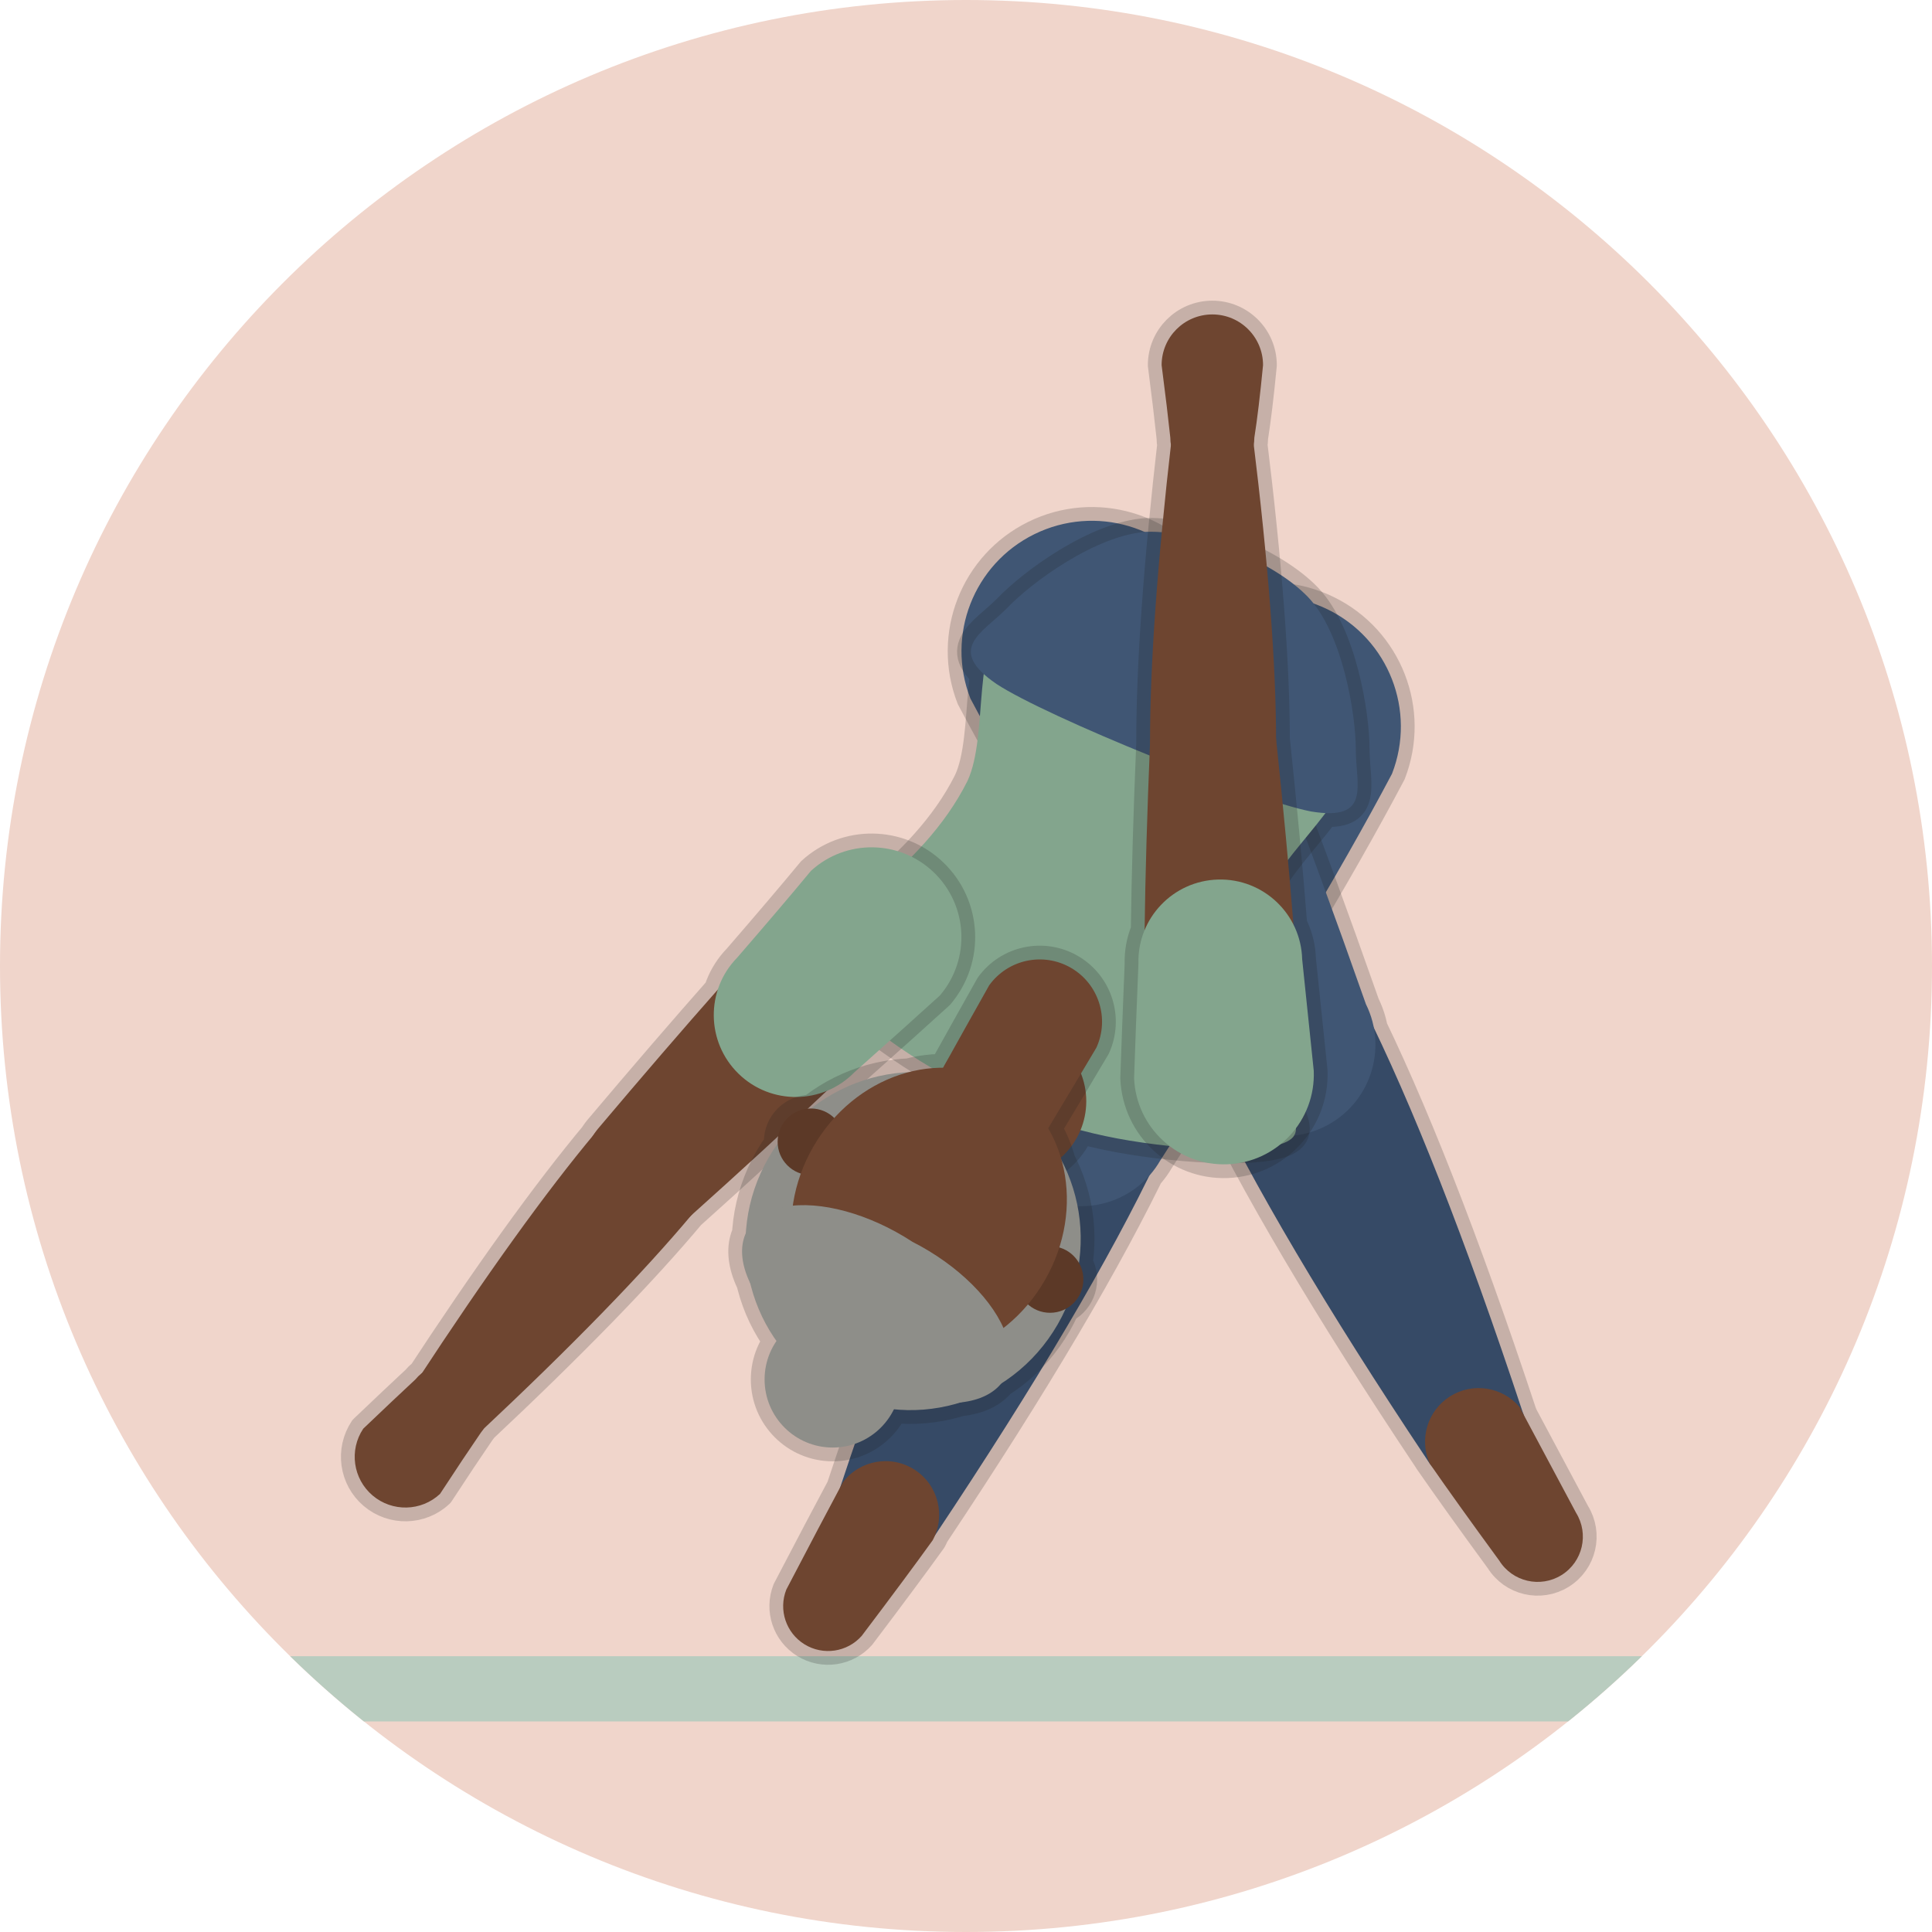
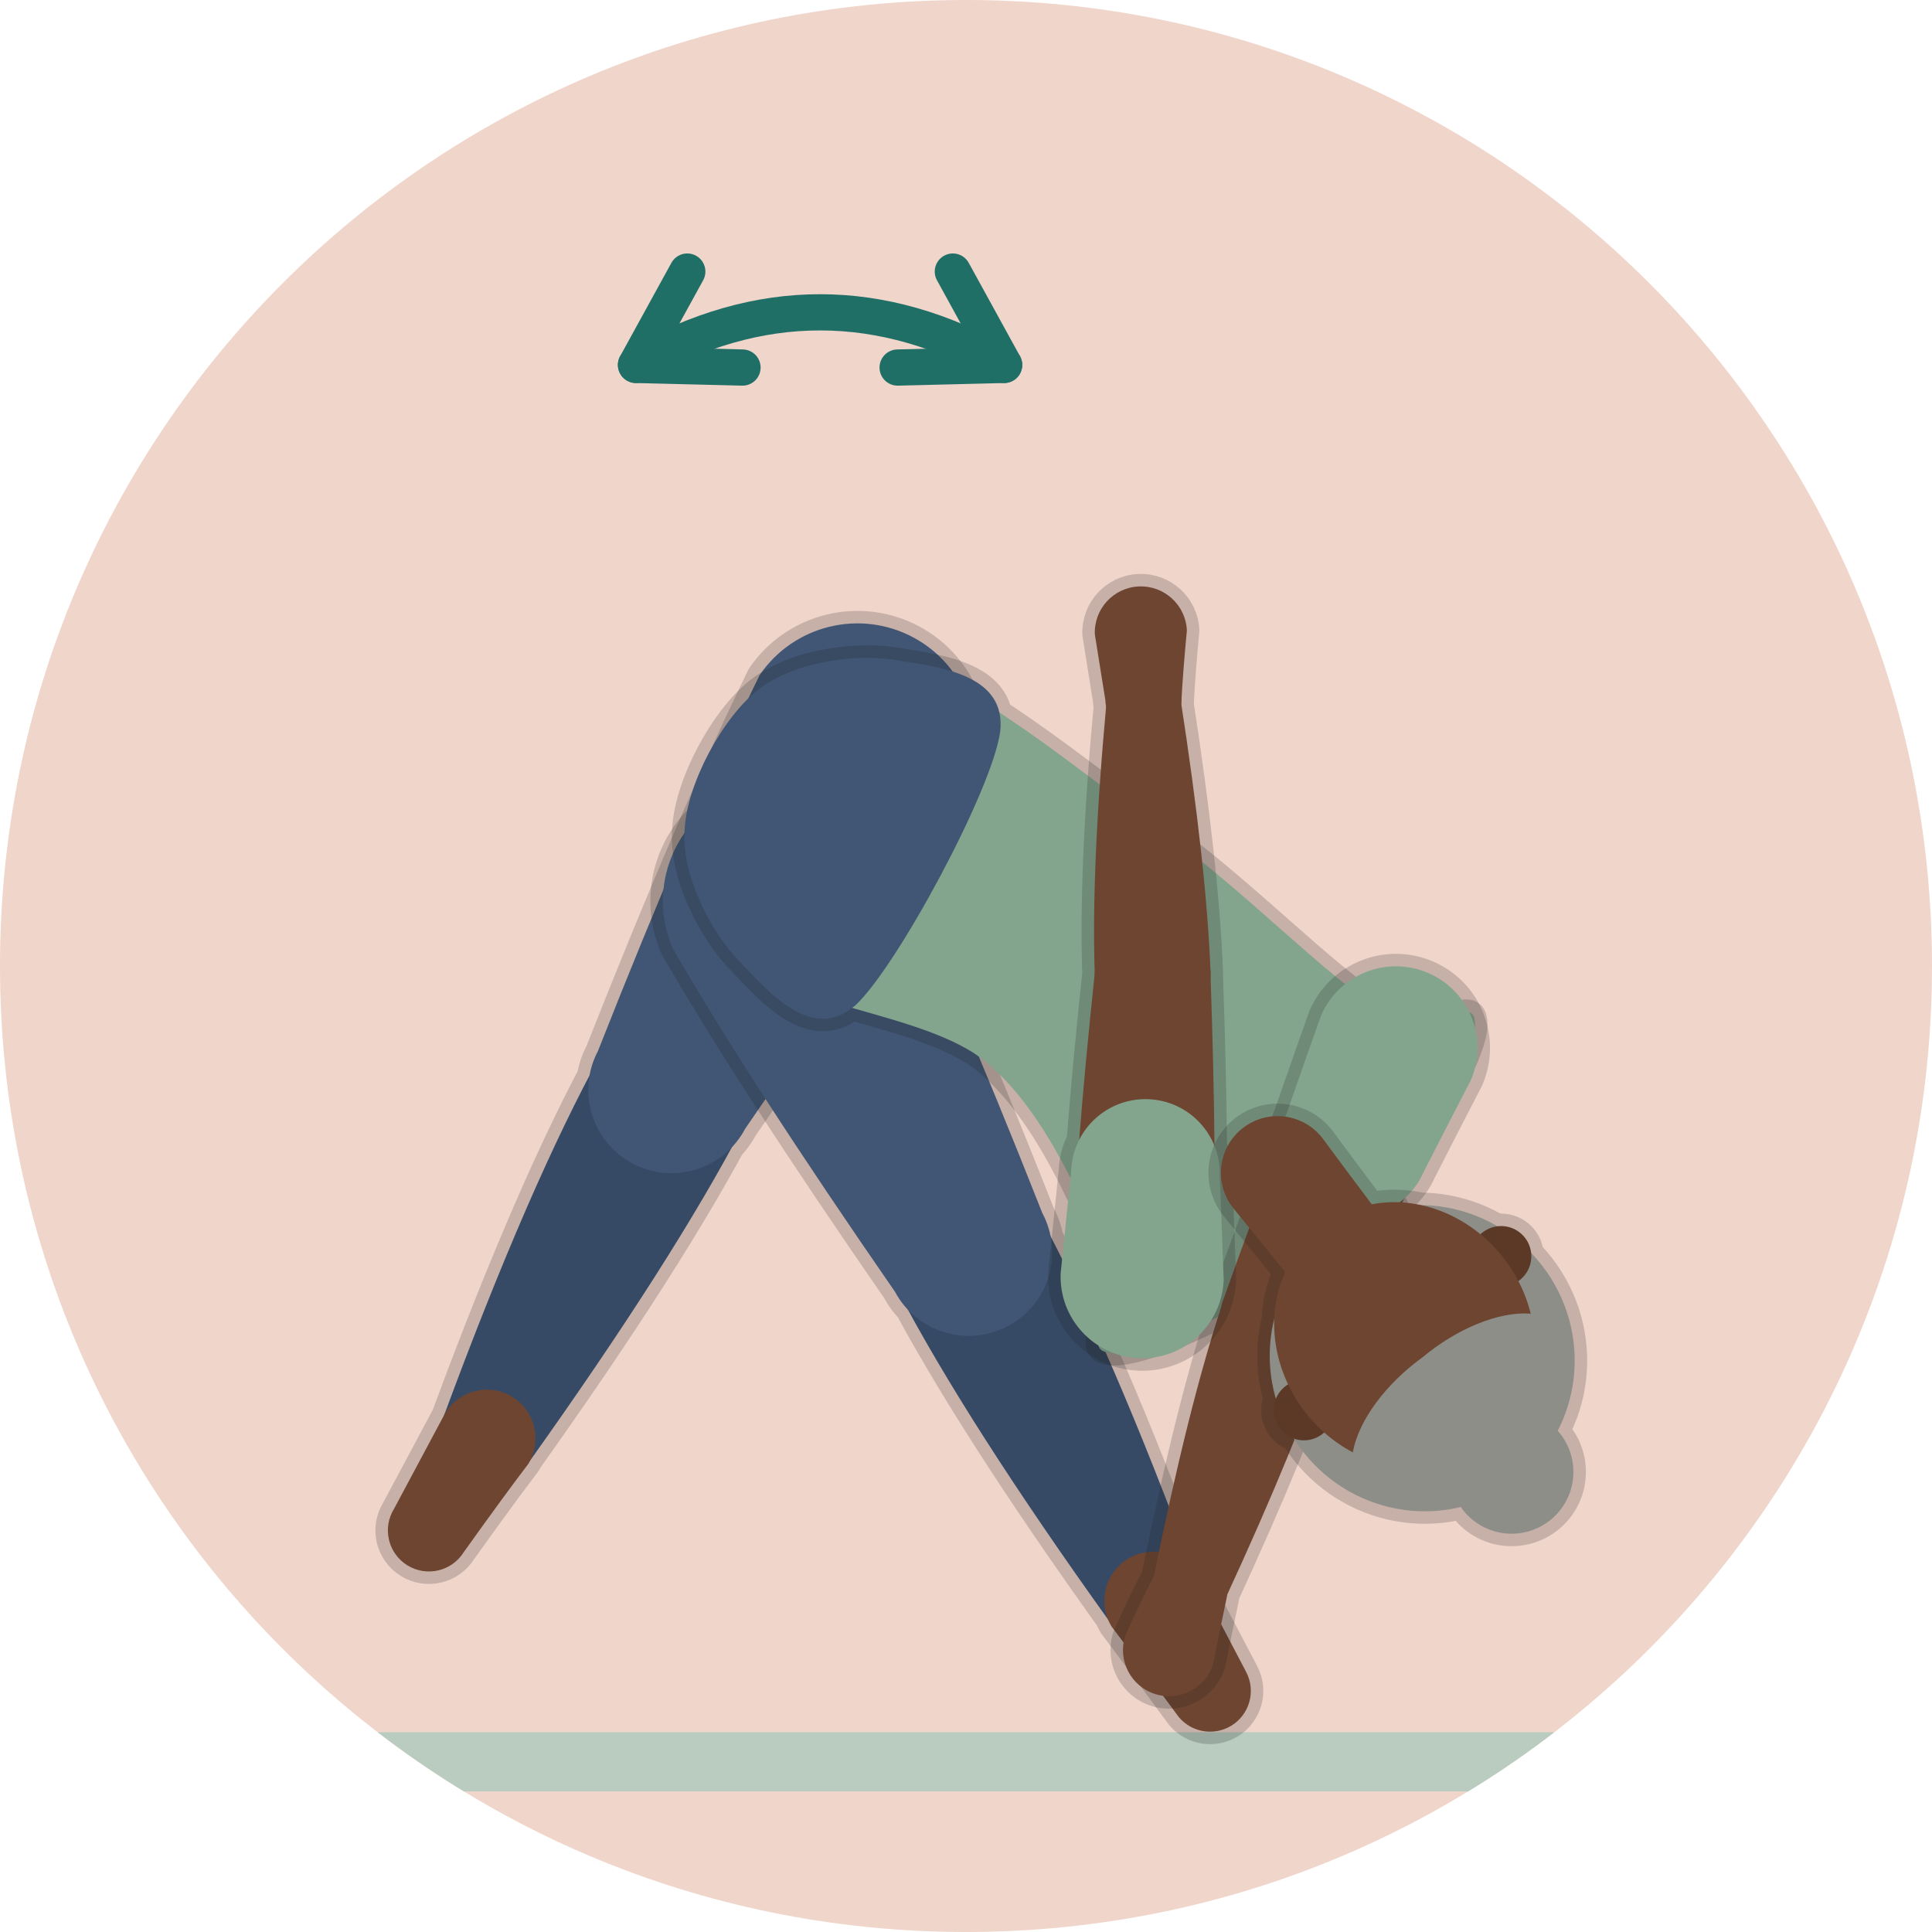
<svg xmlns="http://www.w3.org/2000/svg" viewBox="0 0 200 200" width="400" height="400" role="img" aria-label="Figure facing forward in a wide stance, bent over with one hand at the opposite foot and the other arm up.">
  <circle cx="100" cy="100" r="100" fill="#F0D5CB" />
  <clipPath id="cq0kxhj">
    <circle cx="100" cy="100" r="100" />
  </clipPath>
  <g clip-path="url(#cq0kxhj)">
-     <g transform="translate(100.0 172.2) scale(1.500)">
-       <rect x="-52.965" y="-0.5" width="105.931" height="4.5" rx="2.2" fill="#B9CCBF" />
+     <g transform="translate(100.0 180.0) scale(1.361)">
+       <rect x="-54.322" y="-0.5" width="108.643" height="4.5" rx="2.2" fill="#B9CCBF" />
      <g>
-         <path d="M2.3 -40.1Q-2.8 -29.9 -8.7 -12.1A3.7 3.7 0 0 0 -2.1 -8.9Q8.3 -24.5 13.2 -34.8A6.1 6.1 0 0 0 2.3 -40.1ZM13.3 -69.3Q8.5 -58.5 2.1 -40.2A6.3 6.3 0 0 0 13.4 -34.7Q23.9 -51.0 29.4 -61.4A9.0 9.0 0 0 0 13.3 -69.3ZM-8.5 -12.5Q-10.0 -9.7 -12.4 -5.1A3.1 3.1 0 0 0 -7.2 -1.9Q-4.1 -6.0 -2.3 -8.5A3.7 3.7 0 0 0 -8.5 -12.5Z" fill="#1E1F1D" stroke="#1E1F1D" stroke-width="1.9" stroke-linejoin="round" opacity="0.2" />
-         <path d="M2.3 -40.1Q-2.8 -29.9 -8.7 -12.1A3.7 3.7 0 0 0 -2.1 -8.9Q8.3 -24.5 13.2 -34.8A6.1 6.1 0 0 0 2.3 -40.1Z" fill="#364A66" />
-         <path d="M13.3 -69.3Q8.5 -58.5 2.1 -40.2A6.3 6.3 0 0 0 13.4 -34.7Q23.9 -51.0 29.4 -61.4A9.0 9.0 0 0 0 13.3 -69.3Z" fill="#405674" />
-         <path d="M-8.5 -12.5Q-10.0 -9.7 -12.4 -5.1A3.1 3.1 0 0 0 -7.2 -1.9Q-4.1 -6.0 -2.3 -8.5A3.7 3.7 0 0 0 -8.5 -12.5Z" fill="#6E4530" />
+         <path d="M-27.7 -52.2Q-33.2 -42.2 -39.7 -24.6A3.7 3.7 0 0 0 -33.2 -21.1Q-22.3 -36.4 -17.0 -46.5A6.1 6.1 0 0 0 -27.7 -52.2ZM-15.7 -80.9Q-20.9 -70.3 -28.0 -52.3A6.3 6.3 0 0 0 -16.8 -46.4Q-5.8 -62.3 0.1 -72.5A9.0 9.0 0 0 0 -15.7 -80.9ZM-39.6 -24.8Q-41.1 -22.0 -43.5 -17.5A3.1 3.1 0 0 0 -38.2 -14.2Q-35.2 -18.4 -33.3 -20.9A3.7 3.7 0 0 0 -39.6 -24.8Z" fill="#1E1F1D" stroke="#1E1F1D" stroke-width="1.9" stroke-linejoin="round" opacity="0.2" />
+         <path d="M-27.7 -52.2Q-33.2 -42.2 -39.7 -24.6A3.7 3.7 0 0 0 -33.2 -21.1Q-22.3 -36.4 -17.0 -46.5A6.1 6.1 0 0 0 -27.7 -52.2Z" fill="#364A66" />
+         <path d="M-15.7 -80.9Q-20.9 -70.3 -28.0 -52.3A6.3 6.3 0 0 0 -16.8 -46.4Q-5.8 -62.3 0.1 -72.5A9.0 9.0 0 0 0 -15.7 -80.9Z" fill="#405674" />
+         <path d="M-39.6 -24.8Q-41.1 -22.0 -43.5 -17.5A3.1 3.1 0 0 0 -38.2 -14.2Q-35.2 -18.4 -33.3 -20.9A3.7 3.7 0 0 0 -39.6 -24.8Z" fill="#6E4530" />
      </g>
      <g>
-         <path d="M16.5 -40.0Q21.4 -29.7 31.8 -14.1A3.7 3.7 0 0 0 38.4 -17.4Q32.5 -35.2 27.4 -45.4A6.1 6.1 0 0 0 16.5 -40.0ZM0.3 -66.6Q5.8 -56.2 16.3 -39.9A6.3 6.3 0 0 0 27.6 -45.5Q21.2 -63.7 16.4 -74.5A9.0 9.0 0 0 0 0.3 -66.6ZM32.0 -13.8Q33.8 -11.2 36.8 -7.1A3.1 3.1 0 0 0 42.1 -10.4Q39.7 -14.9 38.2 -17.7A3.7 3.7 0 0 0 32.0 -13.8Z" fill="#1E1F1D" stroke="#1E1F1D" stroke-width="1.9" stroke-linejoin="round" opacity="0.2" />
-         <path d="M16.5 -40.0Q21.4 -29.7 31.8 -14.1A3.7 3.7 0 0 0 38.4 -17.4Q32.5 -35.2 27.4 -45.4A6.1 6.1 0 0 0 16.5 -40.0Z" fill="#364A66" />
-         <path d="M0.3 -66.6Q5.8 -56.2 16.3 -39.9A6.3 6.3 0 0 0 27.6 -45.5Q21.2 -63.7 16.4 -74.5A9.0 9.0 0 0 0 0.3 -66.6Z" fill="#405674" />
-         <path d="M32.0 -13.8Q33.8 -11.2 36.8 -7.1A3.1 3.1 0 0 0 42.1 -10.4Q39.7 -14.9 38.2 -17.7A3.7 3.7 0 0 0 32.0 -13.8Z" fill="#6E4530" />
+         <path d="M-5.2 -34.1Q0.1 -24.0 11.0 -8.8A3.7 3.7 0 0 0 17.5 -12.2Q11.0 -29.8 5.6 -39.8A6.1 6.1 0 0 0 -5.2 -34.1ZM-22.3 -60.1Q-16.4 -49.9 -5.4 -34.0A6.3 6.3 0 0 0 5.8 -40.0Q-1.3 -58.0 -6.5 -68.6A9.0 9.0 0 0 0 -22.3 -60.1ZM11.1 -8.5Q13.0 -6.0 16.0 -1.9A3.1 3.1 0 0 0 21.3 -5.1Q18.9 -9.7 17.4 -12.5A3.7 3.7 0 0 0 11.1 -8.5Z" fill="#1E1F1D" stroke="#1E1F1D" stroke-width="1.9" stroke-linejoin="round" opacity="0.2" />
+         <path d="M-5.2 -34.1Q0.1 -24.0 11.0 -8.8A3.7 3.7 0 0 0 17.5 -12.2Q11.0 -29.8 5.6 -39.8A6.1 6.1 0 0 0 -5.2 -34.1Z" fill="#364A66" />
+         <path d="M-22.3 -60.1Q-16.4 -49.9 -5.4 -34.0A6.3 6.3 0 0 0 5.8 -40.0Q-1.3 -58.0 -6.5 -68.6A9.0 9.0 0 0 0 -22.3 -60.1Z" fill="#405674" />
+         <path d="M11.1 -8.5Q13.0 -6.0 16.0 -1.9A3.1 3.1 0 0 0 21.3 -5.1Q18.9 -9.7 17.4 -12.5A3.7 3.7 0 0 0 11.1 -8.5Z" fill="#6E4530" />
      </g>
      <g>
-         <path d="M26.6 -63.2C27.2 -59.9 21.7 -56.0 20.5 -52.6C19.4 -49.2 19.6 -45.8 19.9 -43.0C20.2 -40.3 24.1 -37.2 22.3 -36.1C20.6 -35.0 13.8 -35.5 9.6 -36.4C5.3 -37.3 0.5 -39.3 -3.2 -41.6C-6.9 -43.9 -12.2 -48.3 -12.6 -50.3C-13.1 -52.2 -8.2 -51.8 -6.1 -53.5C-4.0 -55.3 -1.5 -57.7 0.1 -60.9C1.6 -64.1 0.3 -70.7 3.1 -72.7C5.9 -74.6 12.8 -74.2 16.7 -72.6C20.6 -71.0 25.9 -66.5 26.6 -63.2ZM26.9 -63.1C26.9 -60.6 28.0 -58.1 23.8 -58.8C19.7 -59.6 5.6 -65.3 2.1 -67.6C-1.4 -70.0 1.1 -71.1 2.8 -72.8C4.5 -74.6 9.0 -77.9 12.5 -78.1C15.9 -78.2 21.2 -76.1 23.6 -73.6C26.0 -71.1 26.9 -65.5 26.9 -63.1ZM3.1 -33.6A5.2 5.2 0.0 1 0 3.1 -44.0A5.2 5.2 0.0 1 0 3.1 -33.6Z" fill="#1E1F1D" stroke="#1E1F1D" stroke-width="1.9" stroke-linejoin="round" opacity="0.2" />
-         <path d="M26.6 -63.2C27.2 -59.9 21.7 -56.0 20.5 -52.6C19.4 -49.2 19.6 -45.8 19.9 -43.0C20.2 -40.3 24.1 -37.2 22.3 -36.1C20.6 -35.0 13.8 -35.5 9.6 -36.4C5.3 -37.3 0.5 -39.3 -3.2 -41.6C-6.9 -43.9 -12.2 -48.3 -12.6 -50.3C-13.1 -52.2 -8.2 -51.8 -6.1 -53.5C-4.0 -55.3 -1.5 -57.7 0.1 -60.9C1.6 -64.1 0.3 -70.7 3.1 -72.7C5.9 -74.6 12.8 -74.2 16.7 -72.6C20.6 -71.0 25.9 -66.5 26.6 -63.2Z" fill="#83A58D" />
-         <path d="M26.9 -63.1C26.9 -60.6 28.0 -58.1 23.8 -58.8C19.7 -59.6 5.6 -65.3 2.1 -67.6C-1.4 -70.0 1.1 -71.1 2.8 -72.8C4.5 -74.6 9.0 -77.9 12.5 -78.1C15.9 -78.2 21.2 -76.1 23.6 -73.6C26.0 -71.1 26.9 -65.5 26.9 -63.1Z" fill="#405674" />
-         <path d="M3.1 -33.6A5.2 5.2 0.0 1 0 3.1 -44.0A5.2 5.2 0.0 1 0 3.1 -33.6Z" fill="#6E4530" />
+         <path d="M-5.2 -81.7C-0.1 -81.0 9.0 -73.3 15.1 -68.9C21.2 -64.5 27.5 -57.9 31.5 -55.5C35.4 -53.1 38.5 -56.7 38.7 -54.6C39.0 -52.6 35.5 -46.7 32.9 -43.3C30.2 -39.8 26.3 -36.4 22.6 -34.0C18.9 -31.7 12.7 -28.9 10.7 -29.4C8.7 -29.8 12.1 -33.0 10.6 -36.7C9.1 -40.4 6.1 -47.7 1.5 -51.5C-3.1 -55.3 -14.2 -55.8 -17.0 -59.4C-19.9 -62.9 -17.5 -69.2 -15.5 -72.9C-13.5 -76.6 -10.3 -82.4 -5.2 -81.7ZM-5.0 -82.0C-1.9 -81.5 3.1 -80.9 2.6 -76.6C2.0 -72.2 -5.2 -58.8 -8.4 -55.8C-11.7 -52.9 -15.0 -56.8 -17.2 -59.1C-19.4 -61.3 -21.7 -65.8 -21.4 -69.2C-21.2 -72.7 -18.5 -77.7 -15.8 -79.8C-13.0 -82.0 -8.1 -82.6 -5.0 -82.0ZM27.9 -33.3A5.2 5.2 0.0 1 0 27.9 -43.7A5.2 5.2 0.0 1 0 27.9 -33.3Z" fill="#1E1F1D" stroke="#1E1F1D" stroke-width="1.9" stroke-linejoin="round" opacity="0.2" />
+         <path d="M-5.2 -81.7C-0.1 -81.0 9.0 -73.3 15.1 -68.9C21.2 -64.5 27.5 -57.9 31.5 -55.5C35.4 -53.1 38.5 -56.7 38.7 -54.6C39.0 -52.6 35.5 -46.7 32.9 -43.3C30.2 -39.8 26.3 -36.4 22.6 -34.0C18.9 -31.7 12.7 -28.9 10.7 -29.4C8.7 -29.8 12.1 -33.0 10.6 -36.7C9.1 -40.4 6.1 -47.7 1.5 -51.5C-3.1 -55.3 -14.2 -55.8 -17.0 -59.4C-19.9 -62.9 -17.5 -69.2 -15.5 -72.9C-13.5 -76.6 -10.3 -82.4 -5.2 -81.7Z" fill="#83A58D" />
+         <path d="M-5.0 -82.0C-1.9 -81.5 3.1 -80.9 2.6 -76.6C2.0 -72.2 -5.2 -58.8 -8.4 -55.8C-11.7 -52.9 -15.0 -56.8 -17.2 -59.1C-19.4 -61.3 -21.7 -65.8 -21.4 -69.2C-21.2 -72.7 -18.5 -77.7 -15.8 -79.8C-13.0 -82.0 -8.1 -82.6 -5.0 -82.0Z" fill="#405674" />
+         <path d="M27.9 -33.3A5.2 5.2 0.0 1 0 27.9 -43.7A5.2 5.2 0.0 1 0 27.9 -33.3Z" fill="#6E4530" />
      </g>
      <g>
-         <path d="M23.2 -40.8Q22.9 -49.6 21.4 -63.8A4.4 4.4 0 0 0 12.7 -63.5Q12.1 -49.2 12.4 -40.4A5.4 5.4 0 0 0 23.2 -40.8ZM24.0 -40.9Q23.7 -43.8 23.2 -48.6A5.6 5.6 0 0 0 11.9 -48.3Q11.7 -43.4 11.6 -40.4A6.2 6.2 0 0 0 24.0 -40.9ZM21.4 -63.6Q21.4 -71.6 19.8 -84.6A2.8 2.8 0 0 0 14.2 -84.6Q12.7 -71.6 12.7 -63.6A4.4 4.4 0 0 0 21.4 -63.6ZM19.9 -84.6Q20.2 -86.5 20.5 -89.6A3.5 3.5 0 0 0 13.5 -89.6Q13.9 -86.5 14.1 -84.6A2.9 2.9 0 0 0 19.9 -84.6Z" fill="#1E1F1D" stroke="#1E1F1D" stroke-width="1.9" stroke-linejoin="round" opacity="0.2" />
-         <path d="M23.2 -40.8Q22.9 -49.6 21.4 -63.8A4.4 4.4 0 0 0 12.7 -63.5Q12.1 -49.2 12.4 -40.4A5.4 5.4 0 0 0 23.2 -40.8Z" fill="#6E4530" />
-         <path d="M24.0 -40.9Q23.7 -43.8 23.2 -48.6A5.6 5.6 0 0 0 11.9 -48.3Q11.7 -43.4 11.6 -40.4A6.2 6.2 0 0 0 24.0 -40.9Z" fill="#83A58D" />
-         <path d="M21.4 -63.6Q21.4 -71.6 19.8 -84.6A2.8 2.8 0 0 0 14.2 -84.6Q12.7 -71.6 12.7 -63.6A4.4 4.4 0 0 0 21.4 -63.6Z" fill="#6E4530" />
-         <path d="M19.9 -84.6Q20.2 -86.5 20.5 -89.6A3.5 3.5 0 0 0 13.5 -89.6Q13.9 -86.5 14.1 -84.6A2.9 2.9 0 0 0 19.9 -84.6Z" fill="#6E4530" />
+         <path d="M27.8 -54.7Q24.3 -46.7 19.5 -33.2A4.4 4.4 0 0 0 27.5 -29.7Q34.2 -42.4 37.7 -50.4A5.4 5.4 0 0 0 27.8 -54.7ZM27.0 -55.0Q26.0 -52.2 24.4 -47.6A5.6 5.6 0 0 0 34.8 -43.1Q37.0 -47.4 38.4 -50.1A6.2 6.2 0 0 0 27.0 -55.0ZM19.4 -32.8Q16.9 -25.2 14.3 -12.4A2.8 2.8 0 0 0 19.7 -10.6Q25.2 -22.5 27.7 -30.1A4.4 4.4 0 0 0 19.4 -32.8ZM14.3 -12.4Q13.4 -10.7 12.1 -7.8A3.5 3.5 0 0 0 18.8 -5.7Q19.4 -8.7 19.8 -10.6A2.9 2.9 0 0 0 14.3 -12.4Z" fill="#1E1F1D" stroke="#1E1F1D" stroke-width="1.9" stroke-linejoin="round" opacity="0.2" />
+         <path d="M27.8 -54.7Q24.3 -46.7 19.5 -33.2A4.4 4.4 0 0 0 27.5 -29.7Q34.2 -42.4 37.7 -50.4A5.4 5.4 0 0 0 27.8 -54.7Z" fill="#6E4530" />
+         <path d="M27.0 -55.0Q26.0 -52.2 24.4 -47.6A5.6 5.6 0 0 0 34.8 -43.1Q37.0 -47.4 38.4 -50.1A6.2 6.2 0 0 0 27.0 -55.0Z" fill="#83A58D" />
+         <path d="M19.4 -32.8Q16.9 -25.2 14.3 -12.4A2.8 2.8 0 0 0 19.7 -10.6Q25.2 -22.5 27.7 -30.1A4.4 4.4 0 0 0 19.4 -32.8Z" fill="#6E4530" />
+         <path d="M14.3 -12.4Q13.4 -10.7 12.1 -7.8A3.5 3.5 0 0 0 18.8 -5.7Q19.4 -8.7 19.8 -10.6A2.9 2.9 0 0 0 14.3 -12.4Z" fill="#6E4530" />
      </g>
      <g>
-         <path d="M-10.2 -54.1Q-16.2 -47.8 -25.4 -36.9A4.4 4.4 0 0 0 -19.1 -30.8Q-8.5 -40.3 -2.4 -46.6A5.4 5.4 0 0 0 -10.2 -54.1ZM-10.7 -54.7Q-12.6 -52.4 -15.8 -48.7A5.6 5.6 0 0 0 -7.7 -40.8Q-4.0 -44.1 -1.8 -46.1A6.2 6.2 0 0 0 -10.7 -54.7ZM-25.6 -36.6Q-30.7 -30.5 -37.9 -19.5A2.8 2.8 0 0 0 -33.6 -15.9Q-24.0 -24.9 -18.9 -31.0A4.4 4.4 0 0 0 -25.6 -36.6ZM-38.0 -19.6Q-39.4 -18.3 -41.6 -16.2A3.5 3.5 0 0 0 -36.3 -11.7Q-34.6 -14.3 -33.5 -15.9A2.9 2.9 0 0 0 -38.0 -19.6Z" fill="#1E1F1D" stroke="#1E1F1D" stroke-width="1.9" stroke-linejoin="round" opacity="0.2" />
-         <path d="M-10.2 -54.1Q-16.2 -47.8 -25.4 -36.9A4.4 4.4 0 0 0 -19.1 -30.8Q-8.5 -40.3 -2.4 -46.6A5.4 5.4 0 0 0 -10.2 -54.1Z" fill="#6E4530" />
-         <path d="M-10.7 -54.7Q-12.6 -52.4 -15.8 -48.7A5.6 5.6 0 0 0 -7.7 -40.8Q-4.0 -44.1 -1.8 -46.1A6.2 6.2 0 0 0 -10.7 -54.7Z" fill="#83A58D" />
-         <path d="M-25.6 -36.6Q-30.7 -30.5 -37.9 -19.5A2.8 2.8 0 0 0 -33.6 -15.9Q-24.0 -24.9 -18.9 -31.0A4.4 4.4 0 0 0 -25.6 -36.6Z" fill="#6E4530" />
-         <path d="M-38.0 -19.6Q-39.4 -18.3 -41.6 -16.2A3.5 3.5 0 0 0 -36.3 -11.7Q-34.6 -14.3 -33.5 -15.9A2.9 2.9 0 0 0 -38.0 -19.6Z" fill="#6E4530" />
+         <path d="M18.8 -35.0Q19.1 -43.7 18.6 -58.0A4.4 4.4 0 0 0 9.8 -58.3Q8.3 -44.1 8.0 -35.3A5.4 5.4 0 0 0 18.8 -35.0ZM19.6 -34.9Q19.5 -37.9 19.3 -42.8A5.6 5.6 0 0 0 8.0 -43.2Q7.5 -38.3 7.2 -35.4A6.2 6.2 0 0 0 19.6 -34.9ZM18.6 -58.3Q18.3 -66.3 16.3 -79.2A2.8 2.8 0 0 0 10.7 -79.0Q9.5 -66.0 9.8 -58.0A4.4 4.4 0 0 0 18.6 -58.3ZM16.4 -79.2Q16.5 -81.1 16.8 -84.3A3.5 3.5 0 0 0 9.8 -84.0Q10.3 -80.9 10.6 -79.0A2.9 2.9 0 0 0 16.4 -79.2Z" fill="#1E1F1D" stroke="#1E1F1D" stroke-width="1.9" stroke-linejoin="round" opacity="0.2" />
+         <path d="M18.8 -35.0Q19.1 -43.7 18.6 -58.0A4.4 4.4 0 0 0 9.8 -58.3Q8.3 -44.1 8.0 -35.3A5.4 5.4 0 0 0 18.8 -35.0Z" fill="#6E4530" />
+         <path d="M19.6 -34.9Q19.5 -37.9 19.3 -42.8A5.6 5.6 0 0 0 8.0 -43.2Q7.5 -38.3 7.2 -35.4A6.2 6.2 0 0 0 19.6 -34.9Z" fill="#83A58D" />
+         <path d="M18.6 -58.3Q18.3 -66.3 16.3 -79.2A2.8 2.8 0 0 0 10.7 -79.0Q9.5 -66.0 9.8 -58.0A4.4 4.4 0 0 0 18.6 -58.3Z" fill="#6E4530" />
+         <path d="M16.4 -79.2Q16.5 -81.1 16.8 -84.3A3.5 3.5 0 0 0 9.8 -84.0Q10.3 -80.9 10.6 -79.0A2.9 2.9 0 0 0 16.4 -79.2Z" fill="#6E4530" />
      </g>
      <g>
-         <path d="M1.6 -46.8Q-1.5 -41.3 -6.4 -32.4A4.0 4.0 0 0 0 0.5 -28.4Q5.8 -37.1 9.0 -42.5A4.3 4.3 0 0 0 1.6 -46.8ZM-9.2 -14.9A4.7 4.7 0.0 1 0 -9.2 -24.3A4.7 4.7 0.0 1 0 -9.2 -14.9ZM2.2 -39.3A11.5 11.7 210.0 1 0 -9.5 -19.0A11.5 11.7 210.0 1 0 2.2 -39.3ZM-10.7 -33.7A2.3 2.3 0.0 1 0 -10.7 -38.3A2.3 2.3 0.0 1 0 -10.7 -33.7ZM5.8 -24.2A2.3 2.3 0.0 1 0 5.8 -28.8A2.3 2.3 0.0 1 0 5.8 -24.2ZM2.6 -40.0A9.2 10.3 210.0 1 0 -7.7 -22.1A9.2 10.3 210.0 1 0 2.6 -40.0ZM-3.7 -29.1A9.3 5.0 210.0 1 0 -8.7 -20.5A9.3 5.0 210.0 1 0 -3.7 -29.1Z" fill="#1E1F1D" stroke="#1E1F1D" stroke-width="1.9" stroke-linejoin="round" opacity="0.2" />
-         <path d="M1.6 -46.8Q-1.5 -41.3 -6.4 -32.4A4.0 4.0 0 0 0 0.5 -28.4Q5.8 -37.1 9.0 -42.5A4.3 4.3 0 0 0 1.6 -46.8Z" fill="#6E4530" />
-         <path d="M-9.2 -14.9A4.7 4.7 0.0 1 0 -9.2 -24.3A4.7 4.7 0.0 1 0 -9.2 -14.9Z" fill="#8E8E89" />
-         <path d="M2.2 -39.3A11.5 11.7 210.0 1 0 -9.5 -19.0A11.5 11.7 210.0 1 0 2.2 -39.3Z" fill="#8E8E89" />
-         <path d="M-10.7 -33.7A2.3 2.3 0.0 1 0 -10.7 -38.3A2.3 2.3 0.0 1 0 -10.7 -33.7Z" fill="#5C3927" />
-         <path d="M5.8 -24.2A2.3 2.3 0.0 1 0 5.8 -28.8A2.3 2.3 0.0 1 0 5.8 -24.2Z" fill="#5C3927" />
-         <path d="M2.6 -40.0A9.2 10.3 210.0 1 0 -7.7 -22.1A9.2 10.3 210.0 1 0 2.6 -40.0Z" fill="#6E4530" />
-         <path d="M-3.7 -29.1A9.3 5.0 210.0 1 0 -8.7 -20.5A9.3 5.0 210.0 1 0 -3.7 -29.1Z" fill="#8E8E89" />
+         <path d="M20.3 -40.4Q24.2 -35.6 30.7 -27.6A4.0 4.0 0 0 0 37.0 -32.5Q30.8 -40.7 27.1 -45.7A4.3 4.3 0 0 0 20.3 -40.4ZM41.5 -15.6A4.7 4.7 0.0 1 0 41.5 -25.0A4.7 4.7 0.0 1 0 41.5 -15.6ZM27.5 -38.2A11.5 11.7 142.0 1 0 41.9 -19.7A11.5 11.7 142.0 1 0 27.5 -38.2ZM25.7 -22.7A2.3 2.3 0.0 1 0 25.7 -27.3A2.3 2.3 0.0 1 0 25.7 -22.7ZM40.7 -34.4A2.3 2.3 0.0 1 0 40.7 -39.0A2.3 2.3 0.0 1 0 40.7 -34.4ZM27.0 -38.8A9.2 10.3 142.0 1 0 39.7 -22.6A9.2 10.3 142.0 1 0 27.0 -38.8ZM34.7 -29.0A9.3 5.0 142.0 1 0 40.8 -21.1A9.3 5.0 142.0 1 0 34.7 -29.0Z" fill="#1E1F1D" stroke="#1E1F1D" stroke-width="1.9" stroke-linejoin="round" opacity="0.2" />
+         <path d="M20.3 -40.4Q24.2 -35.6 30.7 -27.6A4.0 4.0 0 0 0 37.0 -32.5Q30.8 -40.7 27.1 -45.7A4.3 4.3 0 0 0 20.3 -40.4Z" fill="#6E4530" />
+         <path d="M41.5 -15.6A4.7 4.7 0.0 1 0 41.5 -25.0A4.7 4.7 0.0 1 0 41.5 -15.6Z" fill="#8E8E89" />
+         <path d="M27.5 -38.2A11.5 11.7 142.0 1 0 41.9 -19.7A11.5 11.7 142.0 1 0 27.5 -38.2Z" fill="#8E8E89" />
+         <path d="M25.7 -22.7A2.3 2.3 0.0 1 0 25.7 -27.3A2.3 2.3 0.0 1 0 25.7 -22.7Z" fill="#5C3927" />
+         <path d="M40.7 -34.4A2.3 2.3 0.0 1 0 40.7 -39.0A2.3 2.3 0.0 1 0 40.7 -34.4Z" fill="#5C3927" />
+         <path d="M27.0 -38.8A9.2 10.3 142.0 1 0 39.7 -22.6A9.2 10.3 142.0 1 0 27.0 -38.8Z" fill="#6E4530" />
+         <path d="M34.7 -29.0A9.3 5.0 142.0 1 0 40.8 -21.1A9.3 5.0 142.0 1 0 34.7 -29.0Z" fill="#8E8E89" />
+       </g>
+       <g fill="none" stroke="#1F6F66" stroke-width="2.755" stroke-linecap="round" stroke-linejoin="round">
+         <path d="M-25.1 -104.5Q-11.1 -112.5 2.9 -104.5" />
+         <path d="M-5.2 -104.3L2.9 -104.5L-1.0 -111.6" />
+         <path d="M-21.2 -111.6L-25.1 -104.5L-17.0 -104.3" />
      </g>
    </g>
  </g>
</svg>
